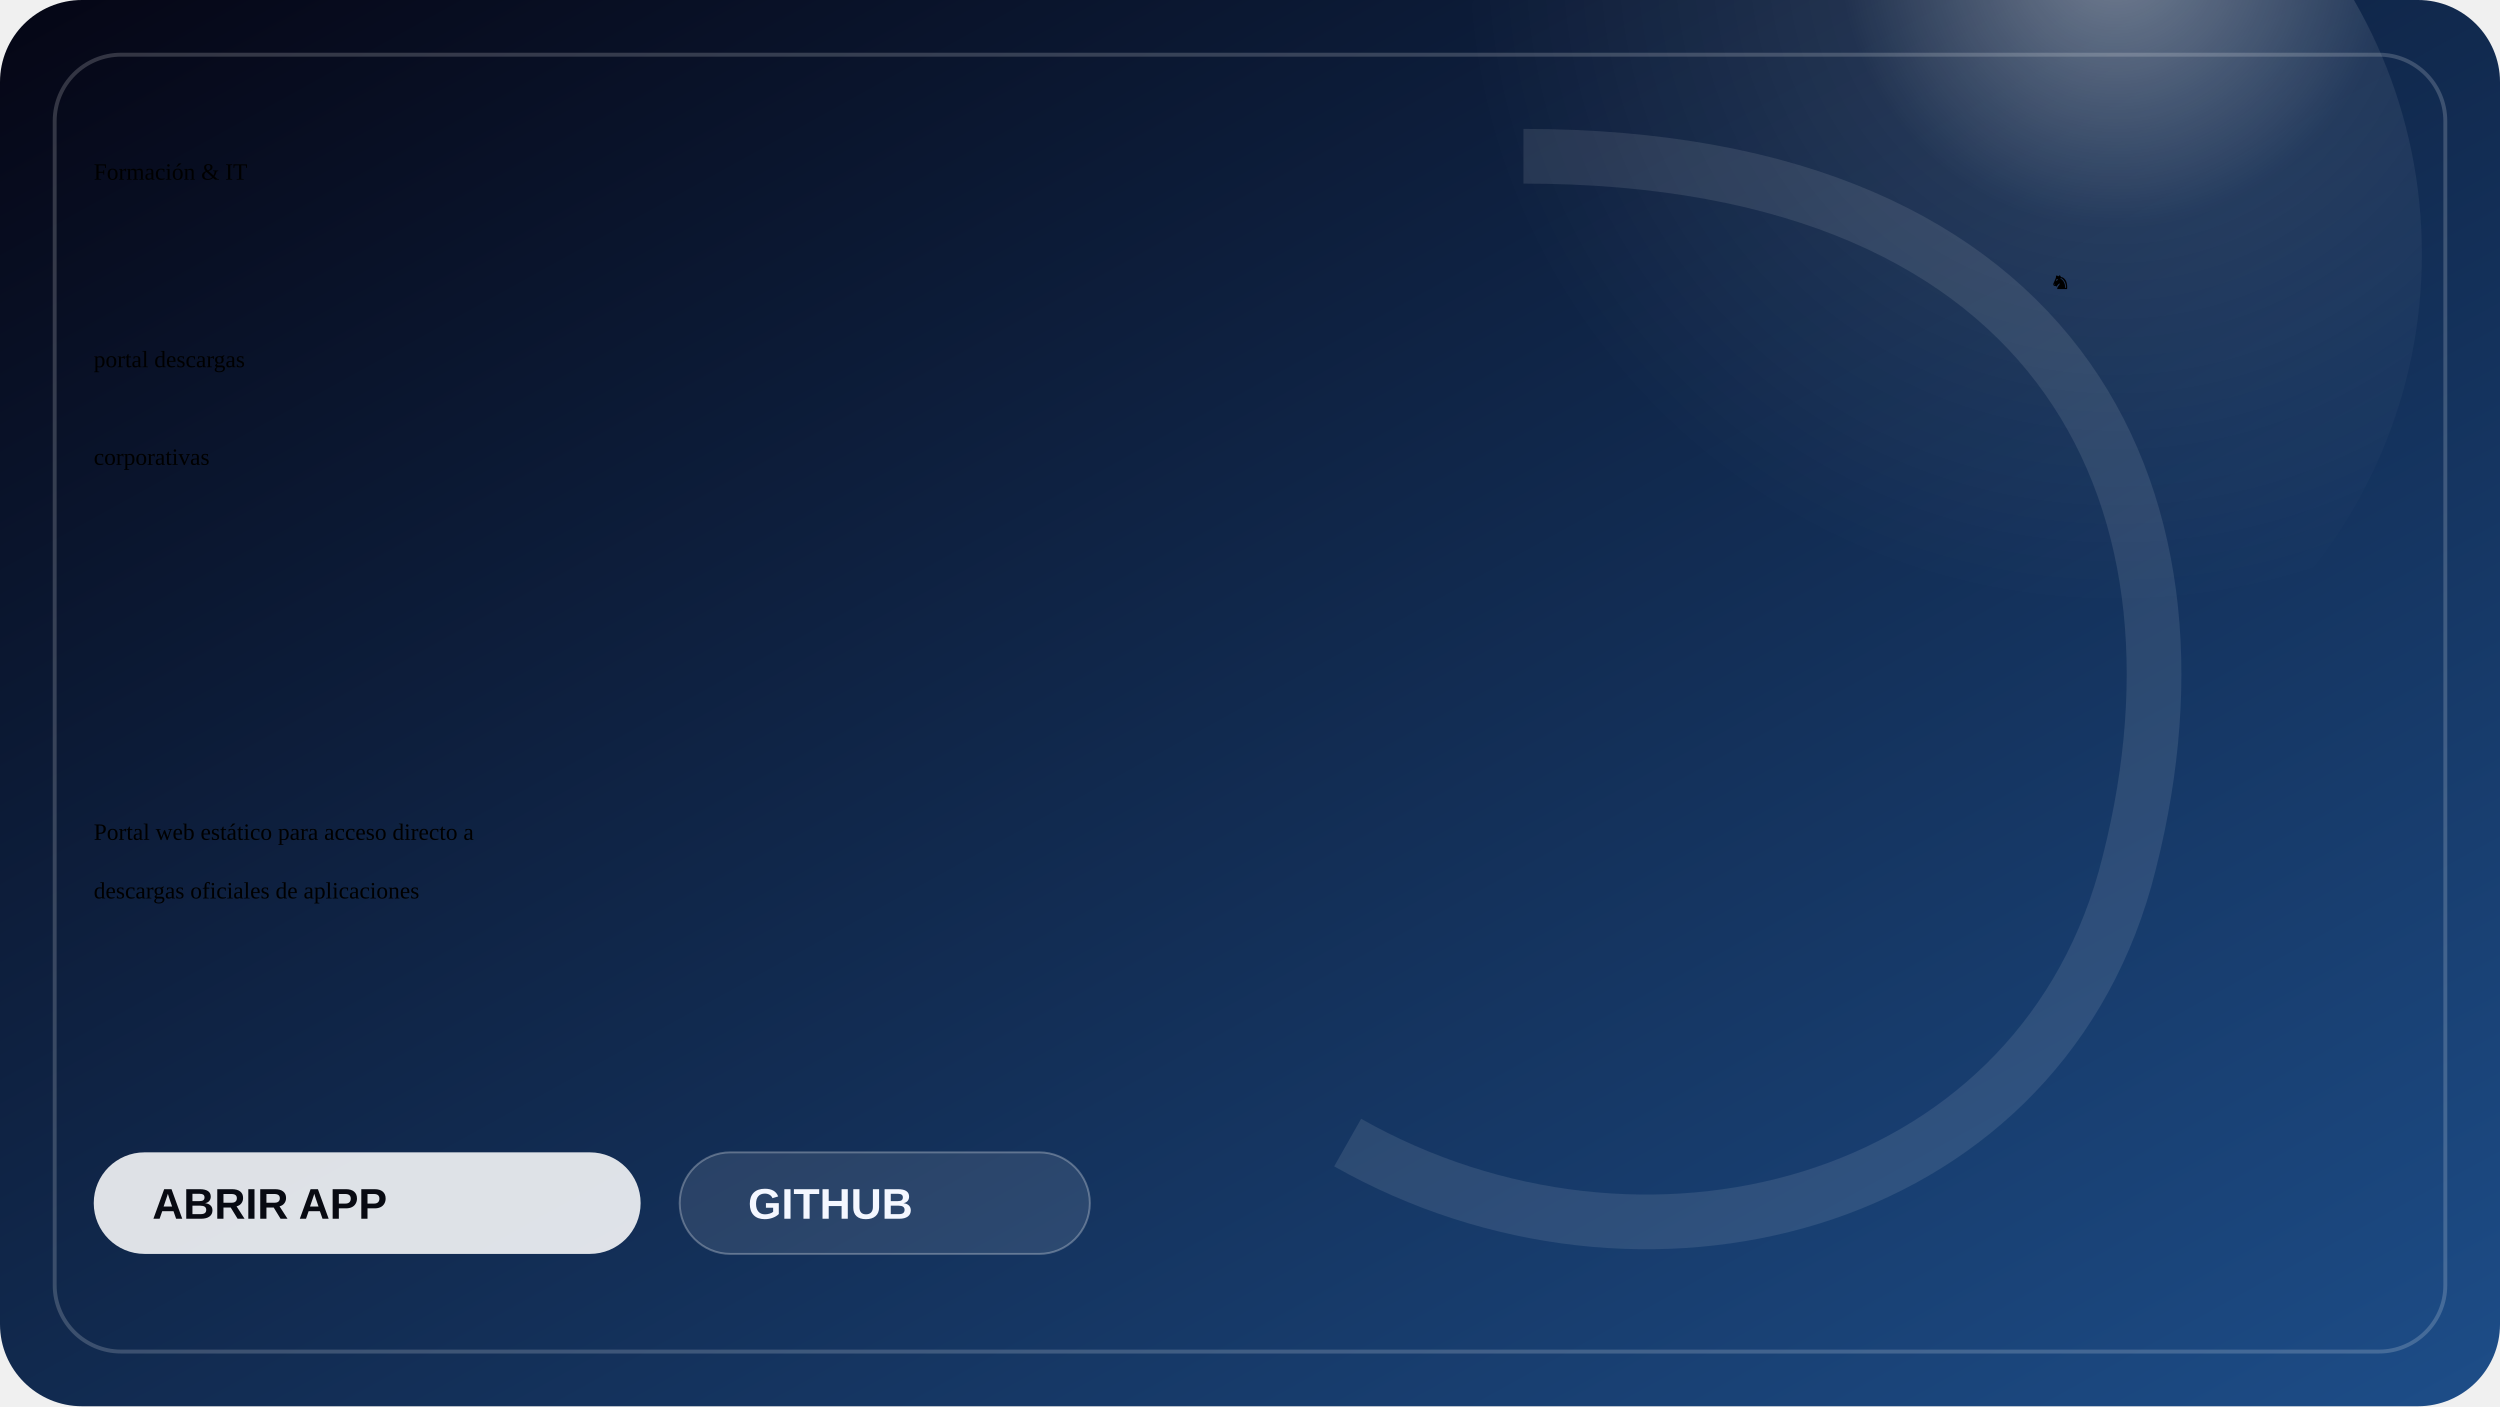
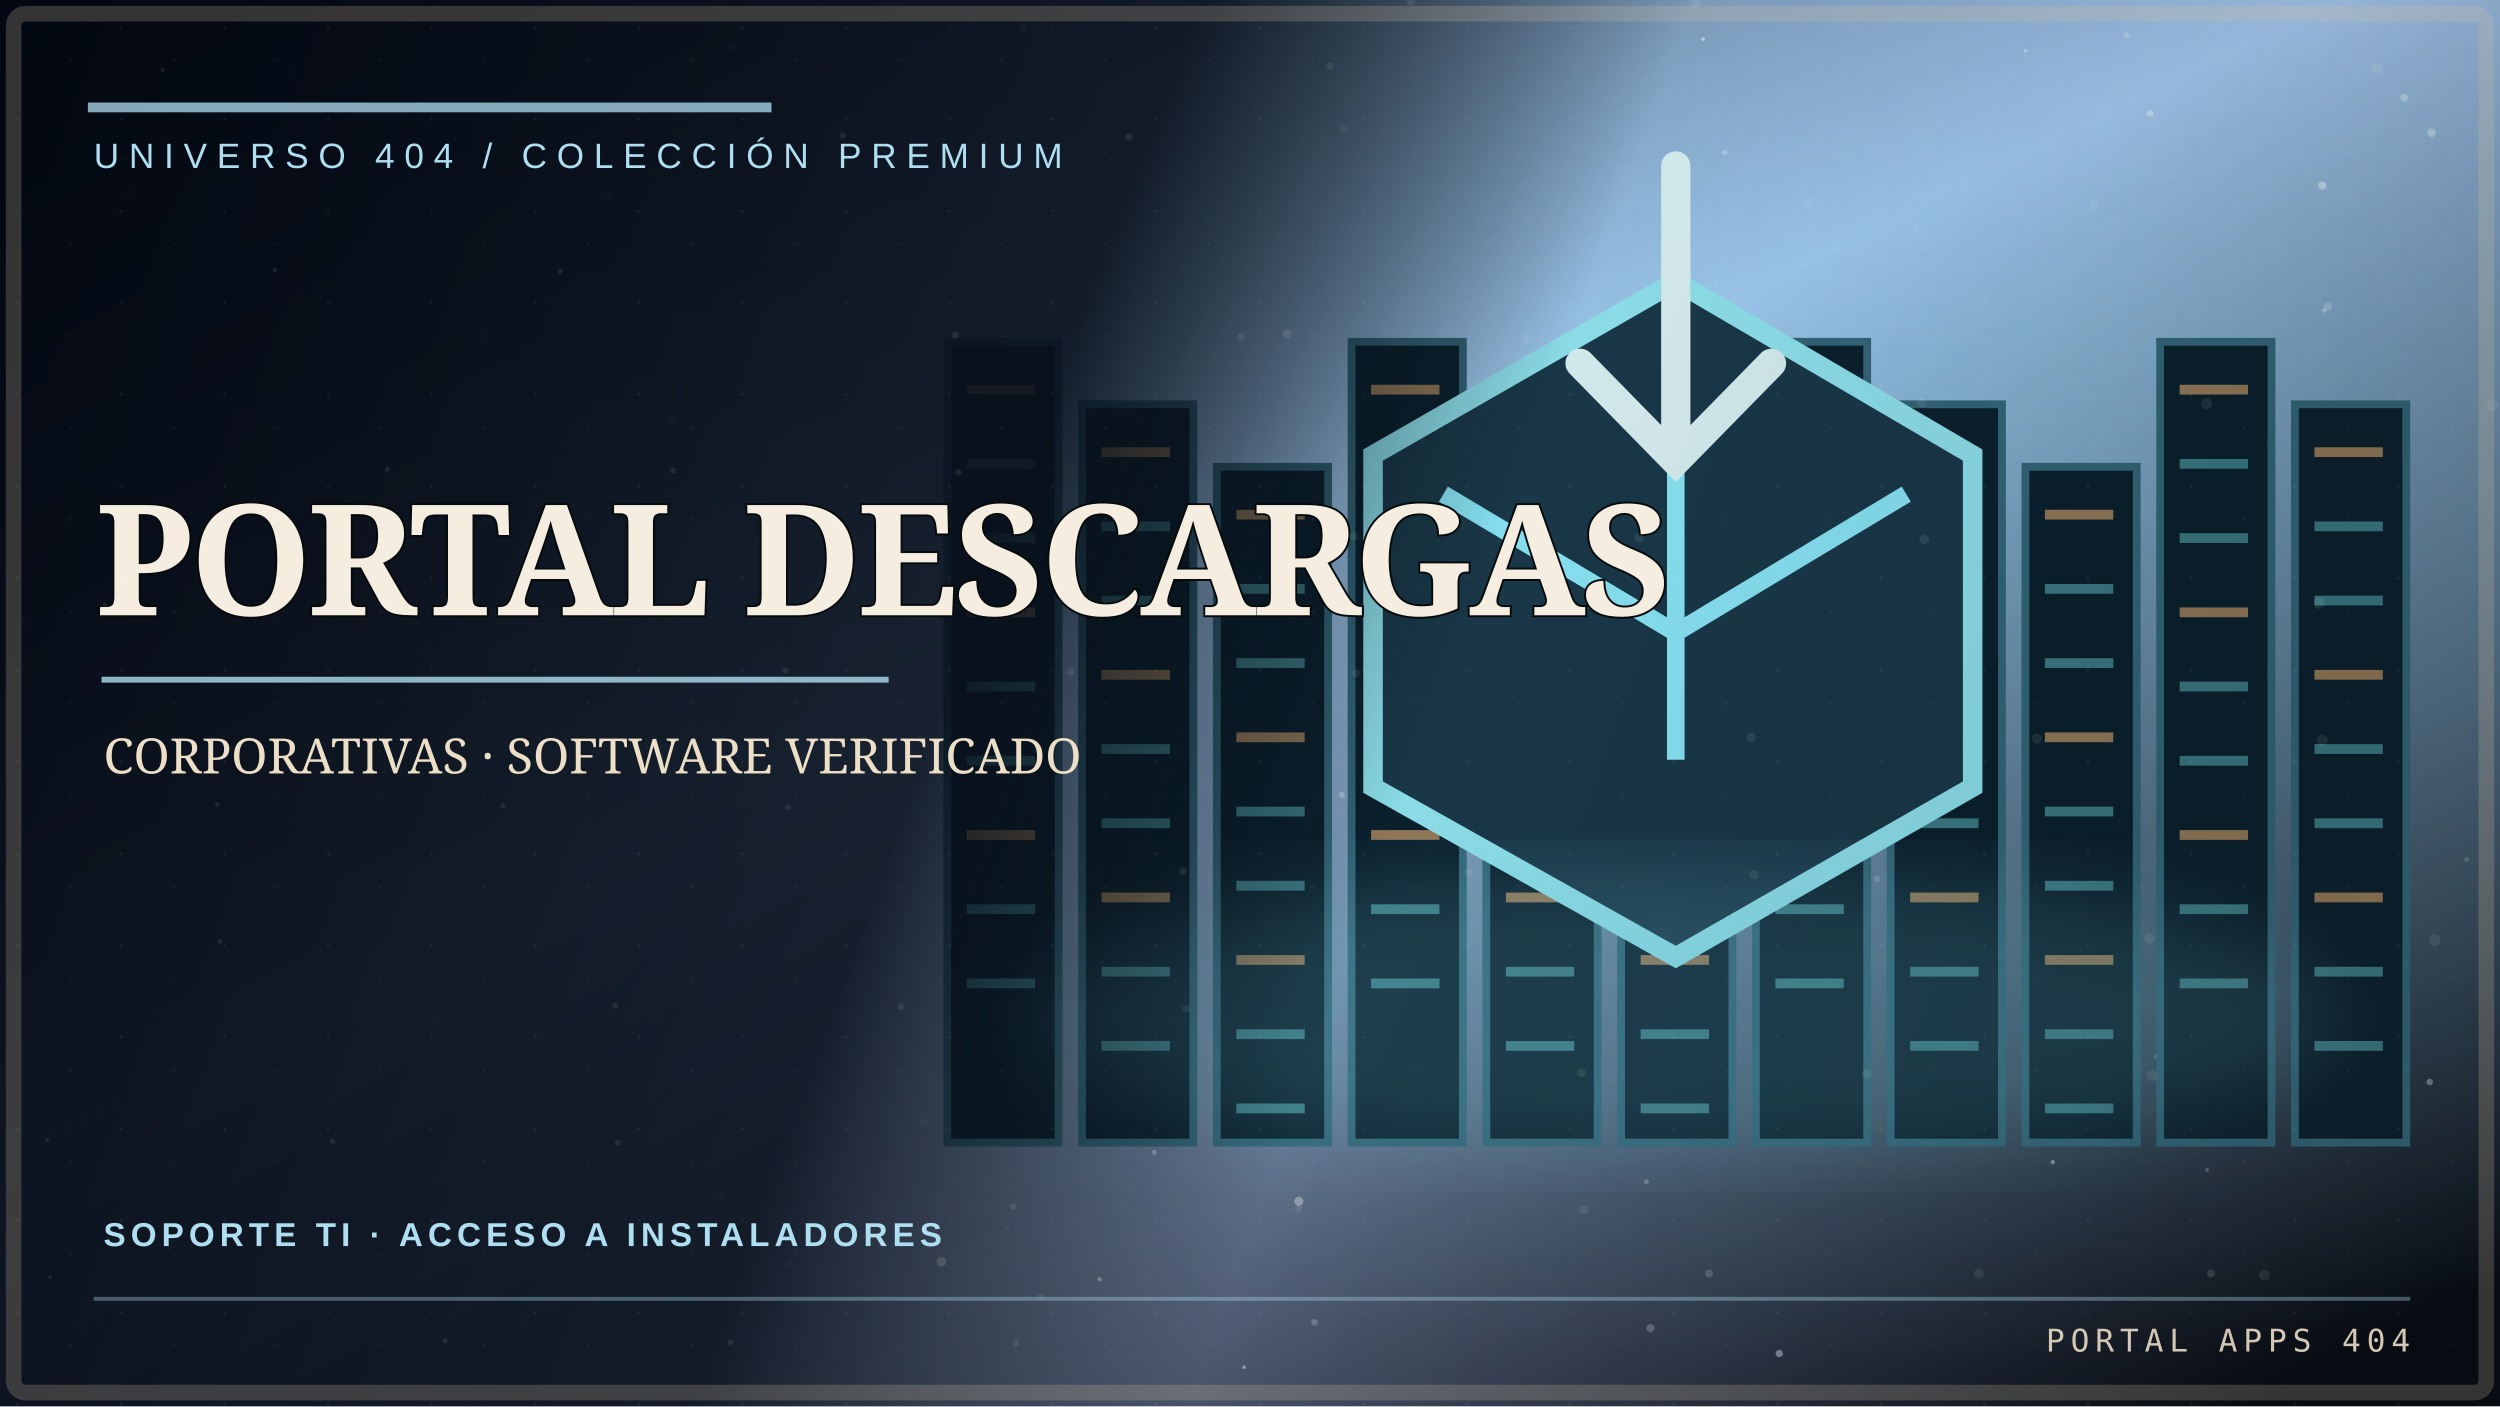
- <svg xmlns="http://www.w3.org/2000/svg" width="1280" height="720" viewBox="0 0 1280 720" role="img" aria-label="Preview de portal-descargas-corporativas">
+ <svg xmlns="http://www.w3.org/2000/svg" viewBox="0 0 1280 720" role="img" aria-label="Carátula artística original de portal-descargas-corporativas">
  <defs>
-     <linearGradient id="g" x1="0" y1="0" x2="1" y2="1">
-       <stop stop-color="#050615" />
-       <stop offset="1" stop-color="#1d4d88" />
+     <linearGradient id="bg" x1="0" y1="0" x2=".9" y2="1">
+       <stop stop-color="#050a13" />
+       <stop offset=".46" stop-color="#adc4ee" />
+       <stop offset="1" stop-color="#070c14" />
    </linearGradient>
-     <radialGradient id="r" cx="70%" cy="20%" r="65%">
-       <stop stop-color="rgba(255,255,255,.42)" />
-       <stop offset=".42" stop-color="rgba(255,255,255,.08)" />
-       <stop offset="1" stop-color="rgba(255,255,255,0)" />
+     <radialGradient id="glare" cx="75%" cy="32%" r="65%">
+       <stop stop-color="#5ecfe1" stop-opacity=".28" />
+       <stop offset="1" stop-color="#5ecfe1" stop-opacity="0" />
    </radialGradient>
+     <linearGradient id="window" x2="0" y2="1">
+       <stop stop-color="#182c3d" />
+       <stop offset="1" stop-color="#ac7d5b" />
+     </linearGradient>
+     <linearGradient id="shade" x1="0" y1="0" x2="1" y2=".2">
+       <stop stop-color="#020711" stop-opacity=".97" />
+       <stop offset=".46" stop-color="#08101b" stop-opacity=".9" />
+       <stop offset=".65" stop-color="#04090d" stop-opacity="0" />
+       <stop offset="1" stop-color="#04070b" stop-opacity=".13" />
+     </linearGradient>
+     <filter id="soft">
+       <feGaussianBlur stdDeviation="22" />
+     </filter>
+     <filter id="glow">
+       <feGaussianBlur stdDeviation="6" />
+     </filter>
+     <pattern id="grain" width="53" height="47" patternUnits="userSpaceOnUse">
+       <circle cx="9" cy="14" r=".8" fill="#fff" opacity=".22" />
+       <circle cx="36" cy="31" r=".7" fill="#fff" opacity=".19" />
+     </pattern>
  </defs>
-   <rect width="1280" height="720" rx="42" fill="url(#g)" />
-   <rect x="28" y="28" width="1224" height="664" rx="34" fill="none" stroke="rgba(255,255,255,.18)" stroke-width="2" />
-   <circle cx="980" cy="130" r="260" fill="url(#r)" />
-   <path d="M780 80 C1060 80 1140 260 1088 450 C1040 620 840 670 690 585" fill="none" stroke="rgba(255,255,255,.10)" stroke-width="28" />
-   <g opacity=".35">
-     <line x1="0" y1="90" x2="1280" y2="90" class="line" />
-     <line x1="0" y1="180" x2="1280" y2="180" class="line" />
-     <line x1="0" y1="270" x2="1280" y2="270" class="line" />
-     <line x1="0" y1="360" x2="1280" y2="360" class="line" />
-     <line x1="0" y1="450" x2="1280" y2="450" class="line" />
-     <line x1="0" y1="540" x2="1280" y2="540" class="line" />
-     <line x1="0" y1="630" x2="1280" y2="630" class="line" />
-   </g>
-   <text x="48" y="92" class="meta">Formación &amp; IT</text>
-   <text x="1050" y="148" class="symbol">♞</text>
-   <text x="48" y="188" class="title">portal descargas</text>
-   <text x="48" y="238" class="title">corporativas</text>
-   <text x="48" y="430" class="desc">Portal web estático para acceso directo a</text>
-   <text x="48" y="460" class="desc">descargas oficiales de aplicaciones</text>
-   <rect x="48" y="590" width="280" height="52" rx="26" fill="rgba(255,255,255,.86)" />
-   <text x="78" y="624" style="font-family: Arial, Helvetica, sans-serif; font-size: 22px; font-weight: 800; fill: #080a12;">ABRIR APP</text>
-   <rect x="348" y="590" width="210" height="52" rx="26" fill="rgba(255,255,255,.10)" stroke="rgba(255,255,255,.28)" />
-   <text x="383" y="624" style="font-family: Arial, Helvetica, sans-serif; font-size: 22px; font-weight: 800; fill: #f4f7ff;">GITHUB</text>
+   <rect width="1280" height="720" fill="url(#bg)" />
+   <rect width="1280" height="720" fill="url(#glare)" />
+   <circle cx="524" cy="14" r="2.1" fill="#e9f5f6" opacity="0.42" />
+   <circle cx="141" cy="315" r="2.4" fill="#e9f5f6" opacity="0.37" />
+   <circle cx="519" cy="427" r="0.8" fill="#e9f5f6" opacity="0.11" />
+   <circle cx="673" cy="677" r="1.7" fill="#e9f5f6" opacity="0.23" />
+   <circle cx="783" cy="254" r="2.1" fill="#e9f5f6" opacity="0.38" />
+   <circle cx="1058" cy="252" r="1.6" fill="#e9f5f6" opacity="0.28" />
+   <circle cx="780" cy="368" r="1.2" fill="#e9f5f6" opacity="0.13" />
+   <circle cx="637" cy="700" r="0.9" fill="#e9f5f6" opacity="0.46" />
+   <circle cx="312" cy="100" r="1.8" fill="#e9f5f6" opacity="0.35" />
+   <circle cx="220" cy="10" r="1.2" fill="#e9f5f6" opacity="0.25" />
+   <circle cx="1244" cy="554" r="1.7" fill="#e9f5f6" opacity="0.36" />
+   <circle cx="502" cy="334" r="1.7" fill="#e9f5f6" opacity="0.42" />
+   <circle cx="681" cy="34" r="1.9" fill="#e9f5f6" opacity="0.33" />
+   <circle cx="872" cy="20" r="1.0" fill="#e9f5f6" opacity="0.49" />
+   <circle cx="1180" cy="331" r="1.3" fill="#e9f5f6" opacity="0.36" />
+   <circle cx="1189" cy="95" r="2.1" fill="#e9f5f6" opacity="0.49" />
+   <circle cx="883" cy="78" r="1.4" fill="#e9f5f6" opacity="0.27" />
+   <circle cx="109" cy="713" r="1.5" fill="#e9f5f6" opacity="0.11" />
+   <circle cx="687" cy="407" r="1.6" fill="#e9f5f6" opacity="0.34" />
+   <circle cx="224" cy="521" r="2.3" fill="#e9f5f6" opacity="0.45" />
+   <circle cx="299" cy="557" r="1.5" fill="#e9f5f6" opacity="0.31" />
+   <circle cx="790" cy="404" r="1.9" fill="#e9f5f6" opacity="0.49" />
+   <circle cx="1089" cy="18" r="1.6" fill="#e9f5f6" opacity="0.22" />
+   <circle cx="1101" cy="58" r="1.7" fill="#e9f5f6" opacity="0.46" />
+   <circle cx="377" cy="708" r="0.8" fill="#e9f5f6" opacity="0.22" />
+   <circle cx="422" cy="382" r="1.8" fill="#e9f5f6" opacity="0.33" />
+   <circle cx="215" cy="569" r="2.0" fill="#e9f5f6" opacity="0.25" />
+   <circle cx="879" cy="146" r="0.7" fill="#e9f5f6" opacity="0.11" />
+   <circle cx="1190" cy="159" r="1.2" fill="#e9f5f6" opacity="0.37" />
+   <circle cx="516" cy="629" r="0.6" fill="#e9f5f6" opacity="0.29" />
+   <circle cx="482" cy="646" r="2.5" fill="#e9f5f6" opacity="0.42" />
+   <circle cx="823" cy="222" r="0.6" fill="#e9f5f6" opacity="0.25" />
+   <circle cx="556" cy="420" r="1.6" fill="#e9f5f6" opacity="0.41" />
+   <circle cx="591" cy="590" r="1.3" fill="#e9f5f6" opacity="0.36" />
+   <circle cx="333" cy="374" r="1.2" fill="#e9f5f6" opacity="0.28" />
+   <circle cx="404" cy="647" r="1.1" fill="#e9f5f6" opacity="0.40" />
+   <circle cx="843" cy="605" r="1.2" fill="#e9f5f6" opacity="0.28" />
+   <circle cx="1132" cy="652" r="2.0" fill="#e9f5f6" opacity="0.15" />
+   <circle cx="1037" cy="26" r="1.0" fill="#e9f5f6" opacity="0.40" />
+   <circle cx="262" cy="590" r="1.5" fill="#e9f5f6" opacity="0.21" />
+   <circle cx="401" cy="356" r="1.5" fill="#e9f5f6" opacity="0.42" />
+   <circle cx="150" cy="37" r="1.5" fill="#e9f5f6" opacity="0.28" />
+   <circle cx="688" cy="66" r="2.4" fill="#e9f5f6" opacity="0.16" />
+   <circle cx="39" cy="234" r="1.2" fill="#e9f5f6" opacity="0.43" />
+   <circle cx="369" cy="612" r="1.6" fill="#e9f5f6" opacity="0.40" />
+   <circle cx="1263" cy="440" r="1.2" fill="#e9f5f6" opacity="0.20" />
+   <circle cx="1008" cy="477" r="1.6" fill="#e9f5f6" opacity="0.38" />
+   <circle cx="66" cy="99" r="2.3" fill="#e9f5f6" opacity="0.36" />
+   <circle cx="1231" cy="50" r="2.0" fill="#e9f5f6" opacity="0.36" />
+   <circle cx="13" cy="318" r="2.4" fill="#e9f5f6" opacity="0.44" />
+   <circle cx="64" cy="81" r="1.8" fill="#e9f5f6" opacity="0.37" />
+   <circle cx="480" cy="368" r="2.1" fill="#e9f5f6" opacity="0.12" />
+   <circle cx="659" cy="171" r="2.3" fill="#e9f5f6" opacity="0.43" />
+   <circle cx="911" cy="693" r="1.9" fill="#e9f5f6" opacity="0.42" />
+   <circle cx="351" cy="191" r="1.1" fill="#e9f5f6" opacity="0.13" />
+   <circle cx="344" cy="214" r="2.3" fill="#e9f5f6" opacity="0.37" />
+   <circle cx="309" cy="306" r="0.5" fill="#e9f5f6" opacity="0.12" />
+   <circle cx="1192" cy="157" r="2.1" fill="#e9f5f6" opacity="0.26" />
+   <circle cx="228" cy="327" r="2.2" fill="#e9f5f6" opacity="0.17" />
+   <circle cx="607" cy="2" r="0.5" fill="#e9f5f6" opacity="0.26" />
+   <circle cx="1104" cy="541" r="1.2" fill="#e9f5f6" opacity="0.22" />
+   <circle cx="179" cy="680" r="2.1" fill="#e9f5f6" opacity="0.23" />
+   <circle cx="722" cy="430" r="1.6" fill="#e9f5f6" opacity="0.16" />
+   <circle cx="665" cy="615" r="2.3" fill="#e9f5f6" opacity="0.36" />
+   <circle cx="1074" cy="320" r="2.4" fill="#e9f5f6" opacity="0.14" />
+   <circle cx="961" cy="450" r="1.6" fill="#e9f5f6" opacity="0.18" />
+   <circle cx="806" cy="182" r="1.7" fill="#e9f5f6" opacity="0.34" />
+   <circle cx="38" cy="619" r="2.3" fill="#e9f5f6" opacity="0.12" />
+   <circle cx="875" cy="652" r="2.0" fill="#e9f5f6" opacity="0.19" />
+   <circle cx="552" cy="403" r="2.2" fill="#e9f5f6" opacity="0.13" />
+   <circle cx="358" cy="490" r="2.0" fill="#e9f5f6" opacity="0.15" />
+   <circle cx="55" cy="630" r="2.3" fill="#e9f5f6" opacity="0.11" />
+   <circle cx="348" cy="558" r="0.8" fill="#e9f5f6" opacity="0.20" />
+   <circle cx="533" cy="664" r="1.8" fill="#e9f5f6" opacity="0.14" />
+   <circle cx="563" cy="655" r="1.1" fill="#e9f5f6" opacity="0.45" />
+   <circle cx="411" cy="475" r="0.8" fill="#e9f5f6" opacity="0.20" />
+   <circle cx="201" cy="709" r="0.5" fill="#e9f5f6" opacity="0.11" />
+   <circle cx="1051" cy="595" r="1.1" fill="#e9f5f6" opacity="0.47" />
+   <circle cx="473" cy="575" r="2.1" fill="#e9f5f6" opacity="0.15" />
+   <circle cx="845" cy="680" r="2.1" fill="#e9f5f6" opacity="0.24" />
+   <circle cx="1130" cy="599" r="1.0" fill="#e9f5f6" opacity="0.25" />
+   <circle cx="1221" cy="277" r="2.3" fill="#e9f5f6" opacity="0.29" />
+   <circle cx="1245" cy="68" r="2.2" fill="#e9f5f6" opacity="0.41" />
+   <circle cx="264" cy="355" r="0.8" fill="#e9f5f6" opacity="0.26" />
+   <circle cx="375" cy="24" r="2.3" fill="#e9f5f6" opacity="0.31" />
+   <circle cx="802" cy="559" r="2.0" fill="#e9f5f6" opacity="0.25" />
+   <circle cx="143" cy="362" r="0.6" fill="#e9f5f6" opacity="0.13" />
+   <circle cx="981" cy="117" r="0.6" fill="#e9f5f6" opacity="0.27" />
+   <circle cx="1083" cy="572" r="2.0" fill="#e9f5f6" opacity="0.41" />
+   <circle cx="599" cy="219" r="1.1" fill="#e9f5f6" opacity="0.29" />
+   <rect x="485" y="175" width="57" height="410" fill="#0b202d" stroke="#326476" stroke-width="4" />
+   <rect x="495" y="197" width="35" height="5" fill="#f5b878" opacity=".57" />
+   <rect x="495" y="235" width="35" height="5" fill="#5eb8bf" opacity=".57" />
+   <rect x="495" y="273" width="35" height="5" fill="#5eb8bf" opacity=".57" />
+   <rect x="495" y="311" width="35" height="5" fill="#f5b878" opacity=".57" />
+   <rect x="495" y="349" width="35" height="5" fill="#5eb8bf" opacity=".57" />
+   <rect x="495" y="387" width="35" height="5" fill="#5eb8bf" opacity=".57" />
+   <rect x="495" y="425" width="35" height="5" fill="#f5b878" opacity=".57" />
+   <rect x="495" y="463" width="35" height="5" fill="#5eb8bf" opacity=".57" />
+   <rect x="495" y="501" width="35" height="5" fill="#5eb8bf" opacity=".57" />
+   <rect x="554" y="207" width="57" height="378" fill="#0b202d" stroke="#326476" stroke-width="4" />
+   <rect x="564" y="229" width="35" height="5" fill="#f5b878" opacity=".57" />
+   <rect x="564" y="267" width="35" height="5" fill="#5eb8bf" opacity=".57" />
+   <rect x="564" y="305" width="35" height="5" fill="#5eb8bf" opacity=".57" />
+   <rect x="564" y="343" width="35" height="5" fill="#f5b878" opacity=".57" />
+   <rect x="564" y="381" width="35" height="5" fill="#5eb8bf" opacity=".57" />
+   <rect x="564" y="419" width="35" height="5" fill="#5eb8bf" opacity=".57" />
+   <rect x="564" y="457" width="35" height="5" fill="#f5b878" opacity=".57" />
+   <rect x="564" y="495" width="35" height="5" fill="#5eb8bf" opacity=".57" />
+   <rect x="564" y="533" width="35" height="5" fill="#5eb8bf" opacity=".57" />
+   <rect x="623" y="239" width="57" height="346" fill="#0b202d" stroke="#326476" stroke-width="4" />
+   <rect x="633" y="261" width="35" height="5" fill="#f5b878" opacity=".57" />
+   <rect x="633" y="299" width="35" height="5" fill="#5eb8bf" opacity=".57" />
+   <rect x="633" y="337" width="35" height="5" fill="#5eb8bf" opacity=".57" />
+   <rect x="633" y="375" width="35" height="5" fill="#f5b878" opacity=".57" />
+   <rect x="633" y="413" width="35" height="5" fill="#5eb8bf" opacity=".57" />
+   <rect x="633" y="451" width="35" height="5" fill="#5eb8bf" opacity=".57" />
+   <rect x="633" y="489" width="35" height="5" fill="#f5b878" opacity=".57" />
+   <rect x="633" y="527" width="35" height="5" fill="#5eb8bf" opacity=".57" />
+   <rect x="633" y="565" width="35" height="5" fill="#5eb8bf" opacity=".57" />
+   <rect x="692" y="175" width="57" height="410" fill="#0b202d" stroke="#326476" stroke-width="4" />
+   <rect x="702" y="197" width="35" height="5" fill="#f5b878" opacity=".57" />
+   <rect x="702" y="235" width="35" height="5" fill="#5eb8bf" opacity=".57" />
+   <rect x="702" y="273" width="35" height="5" fill="#5eb8bf" opacity=".57" />
+   <rect x="702" y="311" width="35" height="5" fill="#f5b878" opacity=".57" />
+   <rect x="702" y="349" width="35" height="5" fill="#5eb8bf" opacity=".57" />
+   <rect x="702" y="387" width="35" height="5" fill="#5eb8bf" opacity=".57" />
+   <rect x="702" y="425" width="35" height="5" fill="#f5b878" opacity=".57" />
+   <rect x="702" y="463" width="35" height="5" fill="#5eb8bf" opacity=".57" />
+   <rect x="702" y="501" width="35" height="5" fill="#5eb8bf" opacity=".57" />
+   <rect x="761" y="207" width="57" height="378" fill="#0b202d" stroke="#326476" stroke-width="4" />
+   <rect x="771" y="229" width="35" height="5" fill="#f5b878" opacity=".57" />
+   <rect x="771" y="267" width="35" height="5" fill="#5eb8bf" opacity=".57" />
+   <rect x="771" y="305" width="35" height="5" fill="#5eb8bf" opacity=".57" />
+   <rect x="771" y="343" width="35" height="5" fill="#f5b878" opacity=".57" />
+   <rect x="771" y="381" width="35" height="5" fill="#5eb8bf" opacity=".57" />
+   <rect x="771" y="419" width="35" height="5" fill="#5eb8bf" opacity=".57" />
+   <rect x="771" y="457" width="35" height="5" fill="#f5b878" opacity=".57" />
+   <rect x="771" y="495" width="35" height="5" fill="#5eb8bf" opacity=".57" />
+   <rect x="771" y="533" width="35" height="5" fill="#5eb8bf" opacity=".57" />
+   <rect x="830" y="239" width="57" height="346" fill="#0b202d" stroke="#326476" stroke-width="4" />
+   <rect x="840" y="261" width="35" height="5" fill="#f5b878" opacity=".57" />
+   <rect x="840" y="299" width="35" height="5" fill="#5eb8bf" opacity=".57" />
+   <rect x="840" y="337" width="35" height="5" fill="#5eb8bf" opacity=".57" />
+   <rect x="840" y="375" width="35" height="5" fill="#f5b878" opacity=".57" />
+   <rect x="840" y="413" width="35" height="5" fill="#5eb8bf" opacity=".57" />
+   <rect x="840" y="451" width="35" height="5" fill="#5eb8bf" opacity=".57" />
+   <rect x="840" y="489" width="35" height="5" fill="#f5b878" opacity=".57" />
+   <rect x="840" y="527" width="35" height="5" fill="#5eb8bf" opacity=".57" />
+   <rect x="840" y="565" width="35" height="5" fill="#5eb8bf" opacity=".57" />
+   <rect x="899" y="175" width="57" height="410" fill="#0b202d" stroke="#326476" stroke-width="4" />
+   <rect x="909" y="197" width="35" height="5" fill="#f5b878" opacity=".57" />
+   <rect x="909" y="235" width="35" height="5" fill="#5eb8bf" opacity=".57" />
+   <rect x="909" y="273" width="35" height="5" fill="#5eb8bf" opacity=".57" />
+   <rect x="909" y="311" width="35" height="5" fill="#f5b878" opacity=".57" />
+   <rect x="909" y="349" width="35" height="5" fill="#5eb8bf" opacity=".57" />
+   <rect x="909" y="387" width="35" height="5" fill="#5eb8bf" opacity=".57" />
+   <rect x="909" y="425" width="35" height="5" fill="#f5b878" opacity=".57" />
+   <rect x="909" y="463" width="35" height="5" fill="#5eb8bf" opacity=".57" />
+   <rect x="909" y="501" width="35" height="5" fill="#5eb8bf" opacity=".57" />
+   <rect x="968" y="207" width="57" height="378" fill="#0b202d" stroke="#326476" stroke-width="4" />
+   <rect x="978" y="229" width="35" height="5" fill="#f5b878" opacity=".57" />
+   <rect x="978" y="267" width="35" height="5" fill="#5eb8bf" opacity=".57" />
+   <rect x="978" y="305" width="35" height="5" fill="#5eb8bf" opacity=".57" />
+   <rect x="978" y="343" width="35" height="5" fill="#f5b878" opacity=".57" />
+   <rect x="978" y="381" width="35" height="5" fill="#5eb8bf" opacity=".57" />
+   <rect x="978" y="419" width="35" height="5" fill="#5eb8bf" opacity=".57" />
+   <rect x="978" y="457" width="35" height="5" fill="#f5b878" opacity=".57" />
+   <rect x="978" y="495" width="35" height="5" fill="#5eb8bf" opacity=".57" />
+   <rect x="978" y="533" width="35" height="5" fill="#5eb8bf" opacity=".57" />
+   <rect x="1037" y="239" width="57" height="346" fill="#0b202d" stroke="#326476" stroke-width="4" />
+   <rect x="1047" y="261" width="35" height="5" fill="#f5b878" opacity=".57" />
+   <rect x="1047" y="299" width="35" height="5" fill="#5eb8bf" opacity=".57" />
+   <rect x="1047" y="337" width="35" height="5" fill="#5eb8bf" opacity=".57" />
+   <rect x="1047" y="375" width="35" height="5" fill="#f5b878" opacity=".57" />
+   <rect x="1047" y="413" width="35" height="5" fill="#5eb8bf" opacity=".57" />
+   <rect x="1047" y="451" width="35" height="5" fill="#5eb8bf" opacity=".57" />
+   <rect x="1047" y="489" width="35" height="5" fill="#f5b878" opacity=".57" />
+   <rect x="1047" y="527" width="35" height="5" fill="#5eb8bf" opacity=".57" />
+   <rect x="1047" y="565" width="35" height="5" fill="#5eb8bf" opacity=".57" />
+   <rect x="1106" y="175" width="57" height="410" fill="#0b202d" stroke="#326476" stroke-width="4" />
+   <rect x="1116" y="197" width="35" height="5" fill="#f5b878" opacity=".57" />
+   <rect x="1116" y="235" width="35" height="5" fill="#5eb8bf" opacity=".57" />
+   <rect x="1116" y="273" width="35" height="5" fill="#5eb8bf" opacity=".57" />
+   <rect x="1116" y="311" width="35" height="5" fill="#f5b878" opacity=".57" />
+   <rect x="1116" y="349" width="35" height="5" fill="#5eb8bf" opacity=".57" />
+   <rect x="1116" y="387" width="35" height="5" fill="#5eb8bf" opacity=".57" />
+   <rect x="1116" y="425" width="35" height="5" fill="#f5b878" opacity=".57" />
+   <rect x="1116" y="463" width="35" height="5" fill="#5eb8bf" opacity=".57" />
+   <rect x="1116" y="501" width="35" height="5" fill="#5eb8bf" opacity=".57" />
+   <rect x="1175" y="207" width="57" height="378" fill="#0b202d" stroke="#326476" stroke-width="4" />
+   <rect x="1185" y="229" width="35" height="5" fill="#f5b878" opacity=".57" />
+   <rect x="1185" y="267" width="35" height="5" fill="#5eb8bf" opacity=".57" />
+   <rect x="1185" y="305" width="35" height="5" fill="#5eb8bf" opacity=".57" />
+   <rect x="1185" y="343" width="35" height="5" fill="#f5b878" opacity=".57" />
+   <rect x="1185" y="381" width="35" height="5" fill="#5eb8bf" opacity=".57" />
+   <rect x="1185" y="419" width="35" height="5" fill="#5eb8bf" opacity=".57" />
+   <rect x="1185" y="457" width="35" height="5" fill="#f5b878" opacity=".57" />
+   <rect x="1185" y="495" width="35" height="5" fill="#5eb8bf" opacity=".57" />
+   <rect x="1185" y="533" width="35" height="5" fill="#5eb8bf" opacity=".57" />
+   <path d="M858 144l152 89v170l-152 87l-155-87V233Z" fill="#193747" stroke="#8bdce7" stroke-width="10" />
+   <path d="M858 184v205M739 253l119 71l118-71" stroke="#86dfef" stroke-width="9" fill="none" />
+   <path d="M858 85v151m-49-50l49 50l49-50" stroke="#d2e9ec" stroke-width="15" fill="none" stroke-linecap="round" />
+   <ellipse cx="857" cy="520" rx="340" ry="75" fill="#74cadd" opacity=".18" filter="url(#soft)" />
+   <rect width="1280" height="720" fill="url(#shade)" />
+   <path d="M45 55H395" stroke="#afdef0" stroke-width="5" opacity=".75" />
+   <text x="48" y="86" font-family="Arial,Helvetica,sans-serif" font-size="18" letter-spacing="5" fill="#afdef0">UNIVERSO 404  /  COLECCIÓN PREMIUM</text>
+   <text x="49" y="315" font-family="Georgia,serif" font-weight="900" font-size="79" letter-spacing="-2" fill="#f5eee0" stroke="#060a0d" stroke-width="2" paint-order="stroke">PORTAL DESCARGAS</text>
+   <path d="M52 348h403" stroke="#afdef0" stroke-width="3" opacity=".8" />
+   <text x="53" y="396" font-family="Georgia,serif" font-size="25" fill="#eddfc7">CORPORATIVAS · SOFTWARE VERIFICADO</text>
+   <text x="53" y="638" font-family="Arial,Helvetica,sans-serif" font-size="17" font-weight="700" letter-spacing="2.6" fill="#afdef0">SOPORTE TI · ACCESO A INSTALADORES</text>
+   <path d="M48 665H1234" stroke="#afdef0" stroke-opacity=".35" stroke-width="2" />
+   <text x="1234" y="692" text-anchor="end" font-family="monospace" letter-spacing="3" font-size="16" fill="#d4c7b4">PORTAL APPS 404</text>
+   <circle cx="489.2" cy="171.6" r="1.8" fill="#d6e6da" opacity=".09" />
+   <circle cx="983.8" cy="206.0" r="2.5" fill="#d6e6da" opacity=".09" />
+   <circle cx="198.3" cy="240.3" r="1.3" fill="#d6e6da" opacity=".09" />
+   <circle cx="692.9" cy="274.6" r="2.1" fill="#d6e6da" opacity=".09" />
+   <circle cx="1187.5" cy="308.9" r="2.9" fill="#d6e6da" opacity=".09" />
+   <circle cx="402.1" cy="343.3" r="1.6" fill="#d6e6da" opacity=".09" />
+   <circle cx="896.7" cy="377.6" r="2.4" fill="#d6e6da" opacity=".09" />
+   <circle cx="111.2" cy="411.9" r="1.2" fill="#d6e6da" opacity=".09" />
+   <circle cx="605.8" cy="446.2" r="1.9" fill="#d6e6da" opacity=".09" />
+   <circle cx="1100.4" cy="480.5" r="2.7" fill="#d6e6da" opacity=".09" />
+   <circle cx="315.0" cy="514.9" r="1.5" fill="#d6e6da" opacity=".09" />
+   <circle cx="809.6" cy="549.2" r="2.3" fill="#d6e6da" opacity=".09" />
+   <circle cx="24.1" cy="583.5" r="1.0" fill="#d6e6da" opacity=".09" />
+   <circle cx="518.7" cy="617.8" r="1.8" fill="#d6e6da" opacity=".09" />
+   <circle cx="1013.3" cy="652.1" r="2.6" fill="#d6e6da" opacity=".09" />
+   <circle cx="227.9" cy="686.5" r="1.4" fill="#d6e6da" opacity=".09" />
+   <circle cx="722.4" cy="0.8" r="2.1" fill="#d6e6da" opacity=".09" />
+   <circle cx="1217.0" cy="35.1" r="2.9" fill="#d6e6da" opacity=".09" />
+   <circle cx="431.6" cy="69.4" r="1.7" fill="#d6e6da" opacity=".09" />
+   <circle cx="926.2" cy="103.8" r="2.4" fill="#d6e6da" opacity=".09" />
+   <circle cx="140.8" cy="138.1" r="1.2" fill="#d6e6da" opacity=".09" />
+   <circle cx="635.3" cy="172.4" r="2.0" fill="#d6e6da" opacity=".09" />
+   <circle cx="1129.9" cy="206.7" r="2.8" fill="#d6e6da" opacity=".09" />
+   <circle cx="344.5" cy="241.0" r="1.5" fill="#d6e6da" opacity=".09" />
+   <circle cx="839.1" cy="275.4" r="2.3" fill="#d6e6da" opacity=".09" />
+   <circle cx="53.7" cy="309.7" r="1.1" fill="#d6e6da" opacity=".09" />
+   <circle cx="548.2" cy="344.0" r="1.9" fill="#d6e6da" opacity=".09" />
+   <circle cx="1042.8" cy="378.3" r="2.6" fill="#d6e6da" opacity=".09" />
+   <circle cx="257.4" cy="412.6" r="1.4" fill="#d6e6da" opacity=".09" />
+   <circle cx="752.0" cy="447.0" r="2.2" fill="#d6e6da" opacity=".09" />
+   <circle cx="1246.6" cy="481.3" r="2.9" fill="#d6e6da" opacity=".09" />
+   <circle cx="461.1" cy="515.6" r="1.7" fill="#d6e6da" opacity=".09" />
+   <circle cx="955.7" cy="549.9" r="2.5" fill="#d6e6da" opacity=".09" />
+   <circle cx="170.3" cy="584.3" r="1.3" fill="#d6e6da" opacity=".09" />
+   <circle cx="664.9" cy="618.6" r="2.0" fill="#d6e6da" opacity=".09" />
+   <circle cx="1159.4" cy="652.9" r="2.8" fill="#d6e6da" opacity=".09" />
+   <circle cx="374.0" cy="687.2" r="1.6" fill="#d6e6da" opacity=".09" />
+   <circle cx="868.6" cy="1.5" r="2.4" fill="#d6e6da" opacity=".09" />
+   <circle cx="83.2" cy="35.9" r="1.1" fill="#d6e6da" opacity=".09" />
+   <circle cx="577.8" cy="70.2" r="1.9" fill="#d6e6da" opacity=".09" />
+   <circle cx="1072.3" cy="104.5" r="2.7" fill="#d6e6da" opacity=".09" />
+   <circle cx="286.9" cy="138.8" r="1.4" fill="#d6e6da" opacity=".09" />
+   <circle cx="781.5" cy="173.2" r="2.2" fill="#d6e6da" opacity=".09" />
+   <circle cx="1276.1" cy="207.5" r="3.0" fill="#d6e6da" opacity=".09" />
+   <circle cx="490.7" cy="241.8" r="1.8" fill="#d6e6da" opacity=".09" />
+   <circle cx="985.2" cy="276.1" r="2.5" fill="#d6e6da" opacity=".09" />
+   <circle cx="199.8" cy="310.4" r="1.3" fill="#d6e6da" opacity=".09" />
+   <circle cx="694.4" cy="344.8" r="2.1" fill="#d6e6da" opacity=".09" />
+   <circle cx="1189.0" cy="379.1" r="2.9" fill="#d6e6da" opacity=".09" />
+   <circle cx="403.6" cy="413.4" r="1.6" fill="#d6e6da" opacity=".09" />
+   <circle cx="898.1" cy="447.7" r="2.4" fill="#d6e6da" opacity=".09" />
+   <circle cx="112.7" cy="482.0" r="1.2" fill="#d6e6da" opacity=".09" />
+   <circle cx="607.3" cy="516.4" r="1.9" fill="#d6e6da" opacity=".09" />
+   <circle cx="1101.9" cy="550.7" r="2.7" fill="#d6e6da" opacity=".09" />
+   <circle cx="316.4" cy="585.0" r="1.5" fill="#d6e6da" opacity=".09" />
+   <circle cx="811.0" cy="619.3" r="2.3" fill="#d6e6da" opacity=".09" />
+   <circle cx="25.6" cy="653.7" r="1.0" fill="#d6e6da" opacity=".09" />
+   <circle cx="520.2" cy="688.0" r="1.8" fill="#d6e6da" opacity=".09" />
+   <rect width="1280" height="720" fill="url(#grain)" opacity=".23" />
+   <rect x="7" y="7" width="1266" height="706" rx="6" fill="none" stroke="#d1bda0" stroke-opacity=".24" stroke-width="8" />
</svg>
